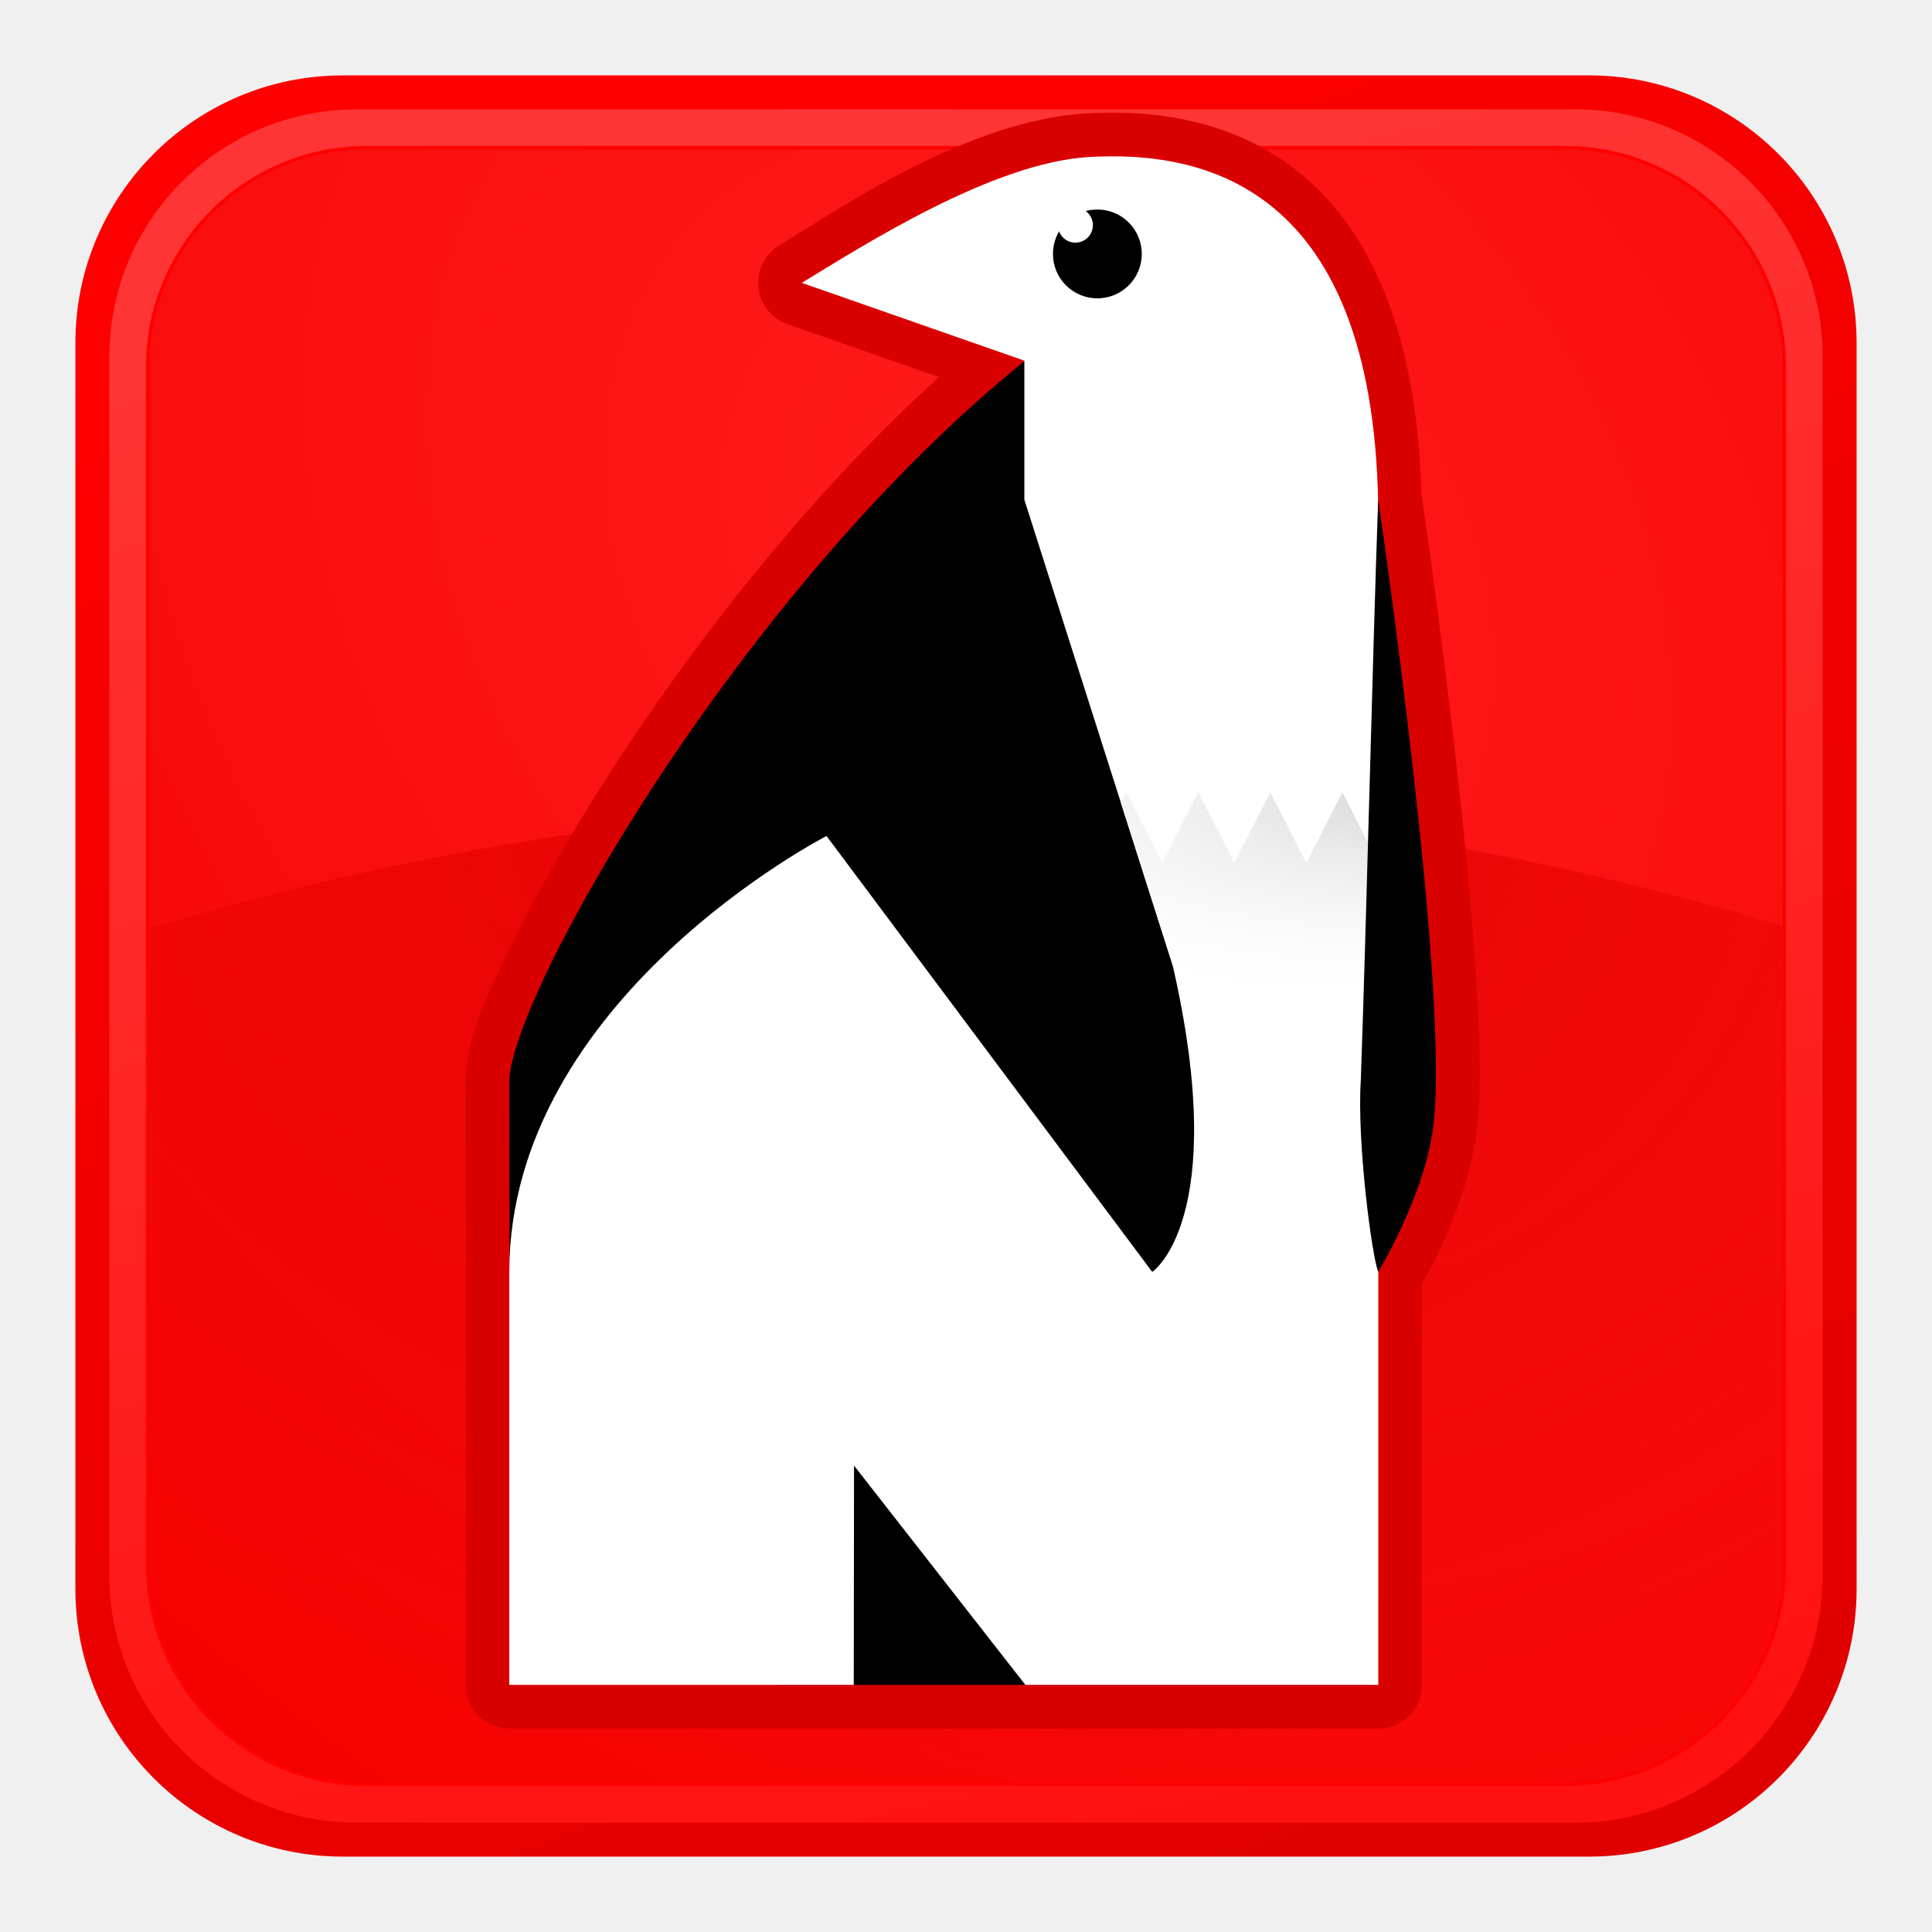
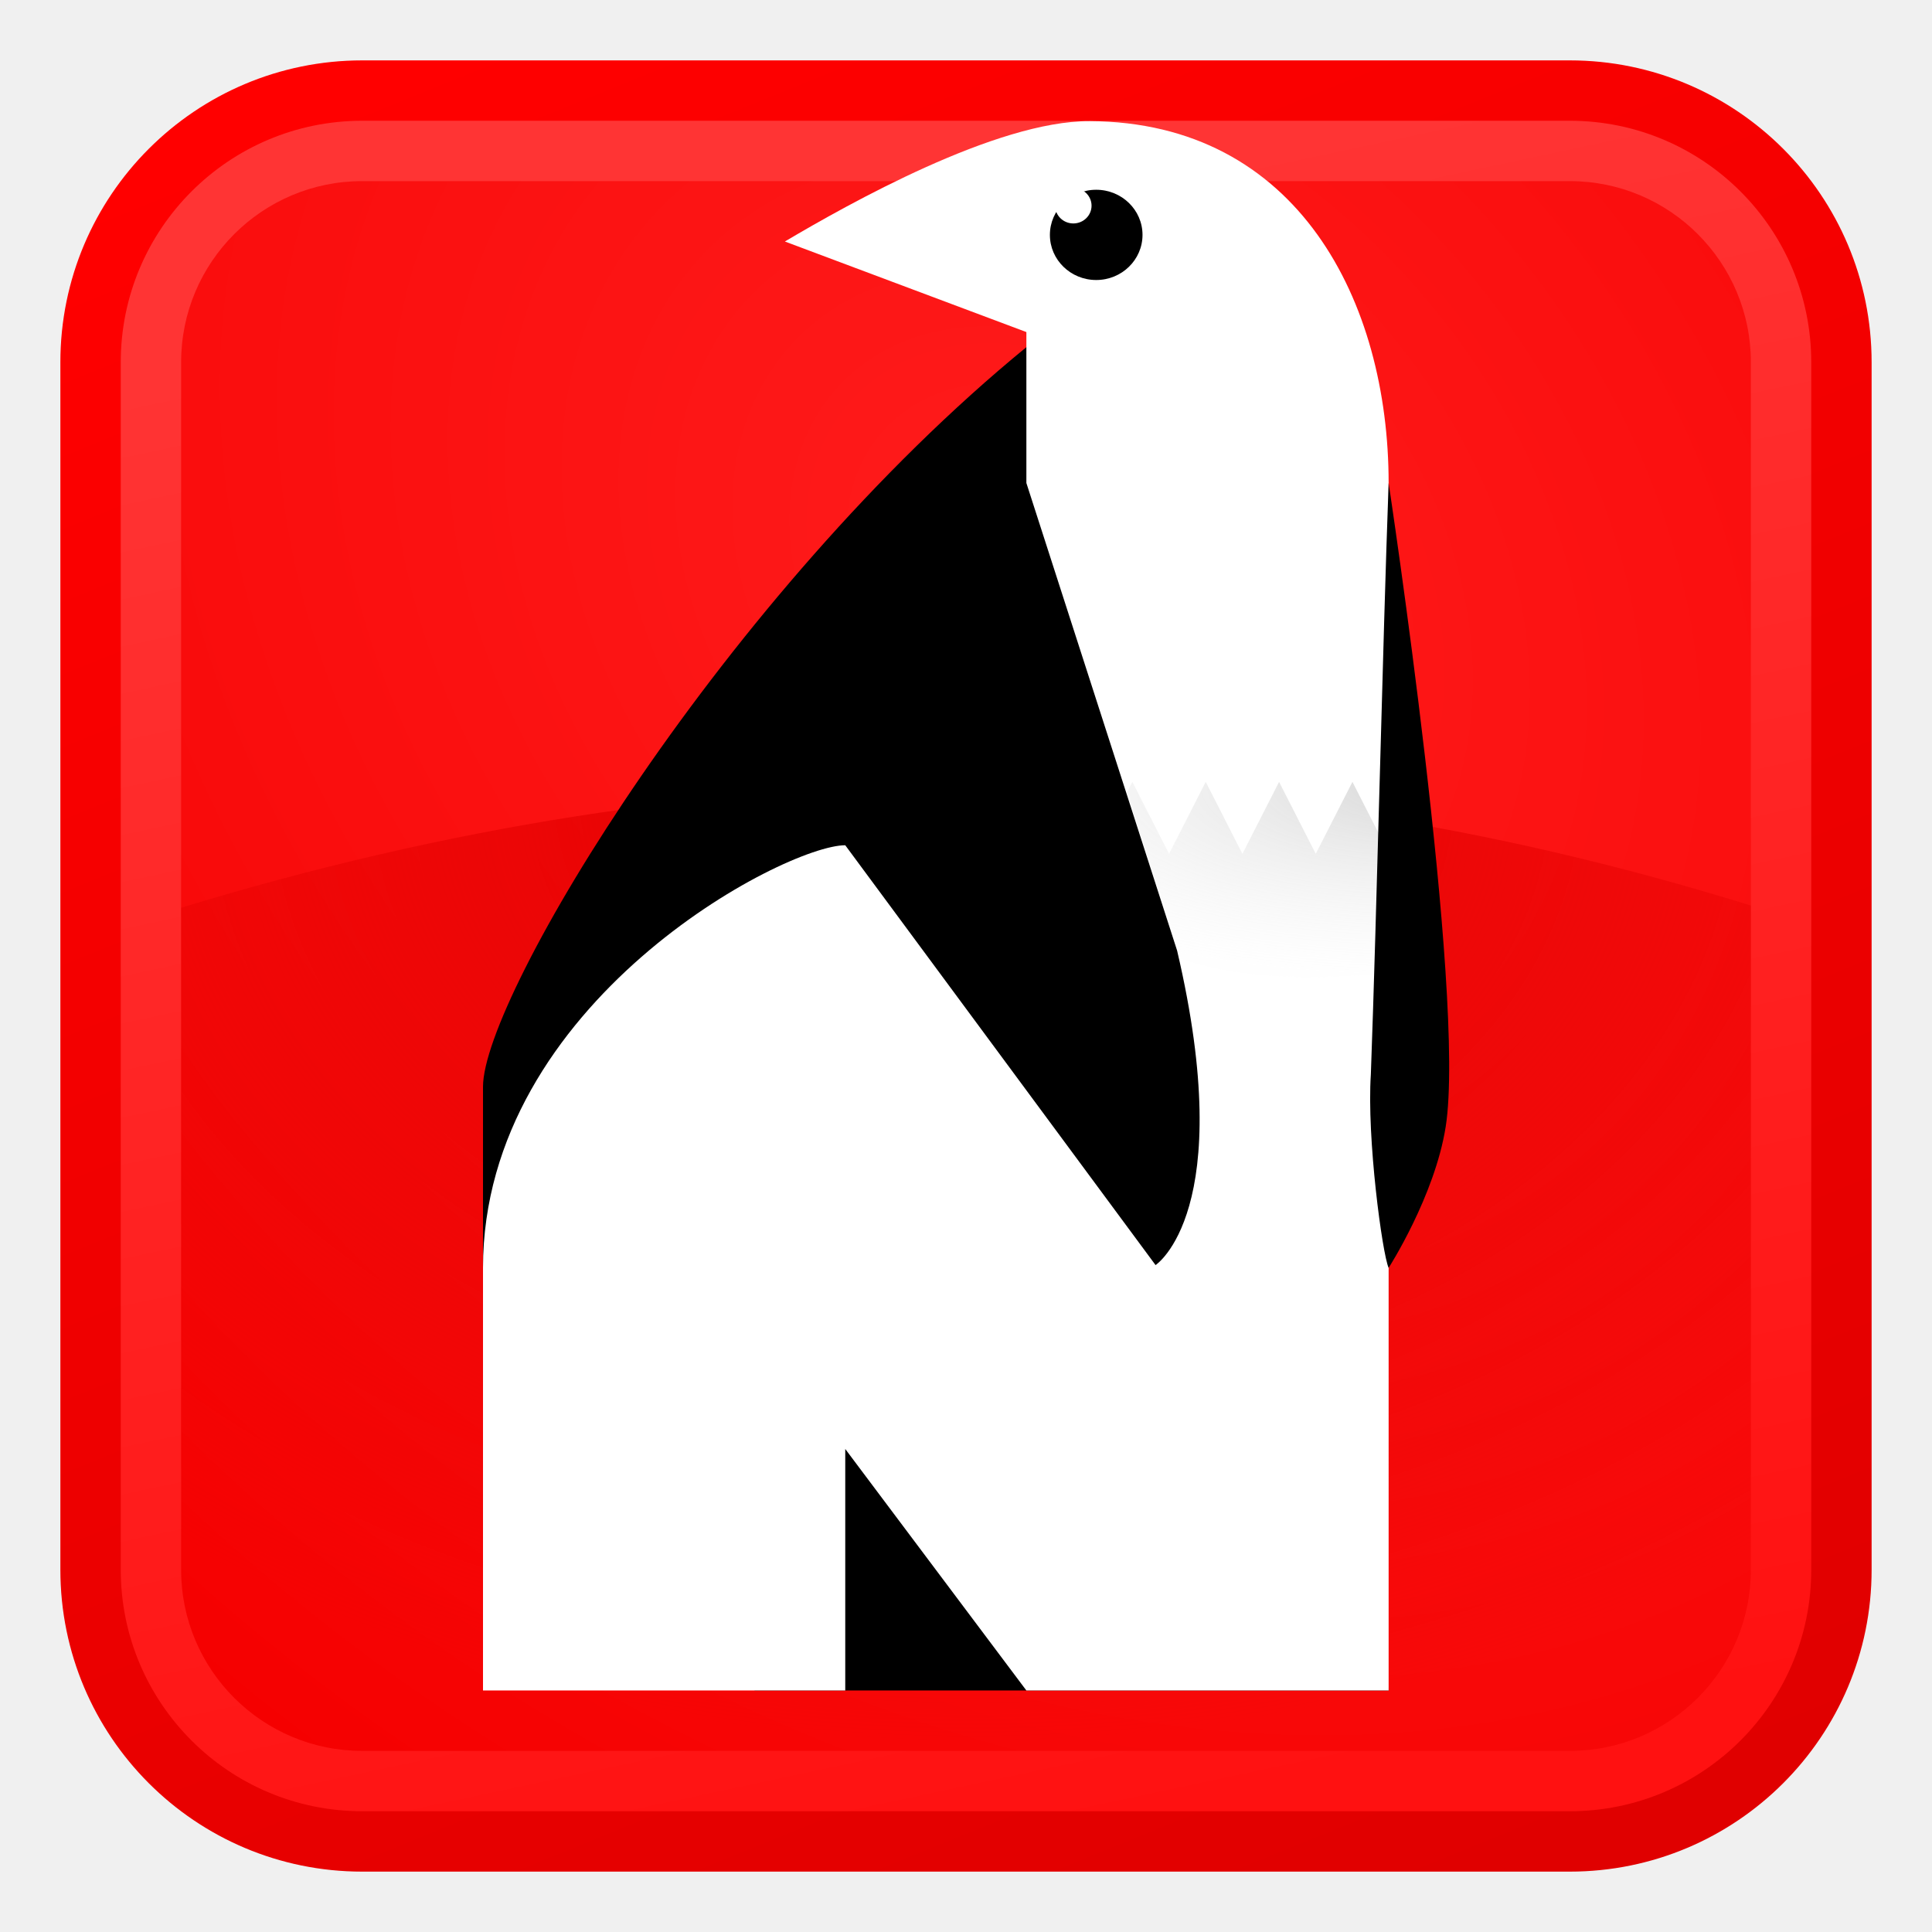
<svg xmlns="http://www.w3.org/2000/svg" xmlns:xlink="http://www.w3.org/1999/xlink" width="512" height="512" viewBox="0 0 135.467 135.467" version="1.1" id="svg4518">
  <defs id="defs4512">
    <linearGradient id="linearGradient4538">
      <stop id="stop4544" offset="0" style="stop-color:#e30000;stop-opacity:1" />
      <stop style="stop-color:#e30000;stop-opacity:0" offset="1" id="stop4536" />
    </linearGradient>
    <linearGradient id="linearGradient5439">
      <stop id="stop5435" offset="0" style="stop-color:#ff1c1c;stop-opacity:1" />
      <stop id="stop5437" offset="1" style="stop-color:#f50000;stop-opacity:1" />
    </linearGradient>
-     <radialGradient xlink:href="#linearGradient5439" id="radialGradient4967" cx="21.808" cy="185.682" fx="21.808" fy="185.682" r="54.449" gradientUnits="userSpaceOnUse" gradientTransform="matrix(-1.284662,1.346111,-1.713204,-1.634997,419.6842,475.292)" />
-     <linearGradient xlink:href="#linearGradient4986" id="linearGradient4988" x1="80.444" y1="286.808" x2="57.709" y2="180.142" gradientUnits="userSpaceOnUse" gradientTransform="matrix(1.050776,0,0,1.050776,-4.531447,-11.44265)" />
+     <radialGradient xlink:href="#linearGradient5439" id="radialGradient4967" cx="21.808" cy="185.682" fx="21.808" fy="185.682" r="54.449" gradientUnits="userSpaceOnUse" gradientTransform="matrix(-1.23214,1.291105,-1.643161,-1.568186,405.2949,465.2398)" />
+     <linearGradient xlink:href="#linearGradient4986" id="linearGradient4988" x1="80.444" y1="286.808" x2="57.709" y2="180.142" gradientUnits="userSpaceOnUse" gradientTransform="matrix(1.036741,0,0,1.036741,-3.566229,-8.227547)" />
    <linearGradient id="linearGradient4986">
      <stop style="stop-color:#ff1111;stop-opacity:1" offset="0" id="stop4982" />
      <stop style="stop-color:#ff3434;stop-opacity:1" offset="1" id="stop4984" />
    </linearGradient>
-     <linearGradient xlink:href="#linearGradient4957" id="linearGradient4959" x1="40.759" y1="166.269" x2="92.243" y2="293.222" gradientUnits="userSpaceOnUse" gradientTransform="matrix(1.050776,0,0,1.050776,-4.531451,-11.44267)" />
+     <linearGradient xlink:href="#linearGradient4957" id="linearGradient4959" x1="40.759" y1="166.269" x2="92.243" y2="293.222" gradientUnits="userSpaceOnUse" gradientTransform="matrix(1.068493,0,0,1.068493,-5.749877,-15.5012)" />
    <linearGradient id="linearGradient4957">
      <stop style="stop-color:#ff0000;stop-opacity:1;" offset="0" id="stop4953" />
      <stop style="stop-color:#e00000;stop-opacity:1" offset="1" id="stop4955" />
    </linearGradient>
-     <radialGradient xlink:href="#linearGradient5427" id="radialGradient5429" cx="95.633" cy="227.312" fx="95.633" fy="227.312" r="10.181" gradientTransform="matrix(-3.485112,1.0623159e-6,-3.919248e-7,-1.285777,431.9423,509.6481)" gradientUnits="userSpaceOnUse" />
+     <radialGradient xlink:href="#linearGradient5427" id="radialGradient5429" cx="95.633" cy="227.312" fx="95.633" fy="227.312" r="10.181" gradientTransform="matrix(-3.551351,1.0793554e-6,-3.9937382e-7,-1.306401,439.0725,513.6108)" gradientUnits="userSpaceOnUse" />
    <linearGradient id="linearGradient5427">
      <stop style="stop-color:#9e9e9e;stop-opacity:0.4" offset="0" id="stop5423" />
      <stop style="stop-color:#f6f6f6;stop-opacity:0.089" offset="1" id="stop5425" />
    </linearGradient>
-     <radialGradient xlink:href="#linearGradient4538" id="radialGradient4546" cx="67.601" cy="305.389" fx="67.601" fy="305.389" r="57.097" gradientTransform="matrix(1.8870018e-7,1.178311,-1.647023,2.6376196e-7,571.0951,138.8847)" gradientUnits="userSpaceOnUse" />
+     <radialGradient xlink:href="#linearGradient4538" id="radialGradient4546" cx="67.601" cy="305.389" fx="67.601" fy="305.389" r="57.097" gradientTransform="matrix(1.8136008e-7,1.16417,-1.582957,2.6059673e-7,551.5153,138.4947)" gradientUnits="userSpaceOnUse" />
  </defs>
  <g id="layer1" transform="translate(0,-161.5333)">
-     <rect id="rect29" width="124.894" height="124.894" x="5.286" y="166.82" style="display:inline;fill:url(#linearGradient4959);fill-opacity:1;stroke:none;stroke-width:0.257" rx="18.76" ry="18.76" />
-     <rect ry="17.359" rx="17.359" style="display:inline;fill:url(#linearGradient4988);fill-opacity:1;stroke:none;stroke-width:0.247" y="169.198" x="7.664" height="120.138" width="120.138" id="rect4947" />
-     <rect id="rect4949" width="114.758" height="114.758" x="10.354" y="171.887" style="display:inline;fill:url(#radialGradient4967);fill-opacity:1;stroke:#ff0000;stroke-width:0.236" rx="15.363" ry="15.363" />
-     <path style="display:inline;opacity:1;fill:url(#radialGradient4546);fill-opacity:1;fill-rule:evenodd;stroke:none;stroke-width:0.279px;stroke-linecap:butt;stroke-linejoin:miter;stroke-opacity:1" d="m 10.473,226.623 v 52.523 c 0,4.053 3.263,7.315 7.316,7.315 h 99.89 c 4.053,0 7.316,-3.262 7.316,-7.315 V 226.469 C 86.453,214.832 48.937,215.22 10.473,226.623 Z" id="path4969" />
-     <g id="g5494">
-       <path style="fill:#d90000;fill-opacity:1;fill-rule:evenodd;stroke:none;stroke-width:1.077px;stroke-linecap:butt;stroke-linejoin:miter;stroke-opacity:1" id="path5496" d="m 294.225,29.855 c -2.134,0.012 -4.185,0.083 -6.131,0.191 -31.81,1.772 -66.09,25.591 -81.619,35.021 a 11.575,11.575 0 0 0 2.189,20.818 l 40.172,14.043 c -32.878,29.803 -61.826,66.43 -83.656,99.463 -12.587,19.046 -22.782,36.868 -29.957,51.666 -7.175,14.798 -11.855,24.97 -11.836,35.832 l 0.08,46.568 v 0.023 c -0.043,1.2 -0.08,2.424 -0.08,3.699 v 109.328 a 11.575,11.575 0 0 0 11.574,11.574 h 91.291 137.627 1.379 a 11.575,11.575 0 0 0 11.574,-11.574 l 0.004,-106.311 c 3.403,-5.873 11.624,-21.339 14.26,-38.58 1.639,-10.723 1.184,-25.457 0.057,-43.07 -1.127,-17.613 -3.109,-37.625 -5.252,-56.543 -4.282,-37.809 -9.21,-71.252 -9.217,-71.301 C 375.504,89.784 364.132,63.724 347.504,48.475 330.614,32.986 309.886,29.771 294.225,29.855 Z" transform="matrix(0.2645833,0,0,0.2645833,0,161.5333)" />
-       <path style="fill:#000000;fill-rule:evenodd;stroke:none;stroke-width:0.285px;stroke-linecap:butt;stroke-linejoin:miter;stroke-opacity:1" d="m 35.708,237.435 c -0.01,-5.971 16.225,-34.627 36.34,-50.752 l 6.685,-5.359 17.543,98.349 H 54.569 L 35.747,259.742 Z" id="path5082" />
-       <path id="path18" d="m 76.396,172.541 c -6.811,0.379 -15.968,6.27 -20.176,8.826 l 15.605,5.455 v 9.746 L 82.227,229.222 c 4.072,17.82 -1.435,21.495 -1.435,21.495 L 57.954,220.151 c 0,0 -22.245,11.411 -22.245,30.595 v 28.927 h 24.154 l 0.02,-15.374 12.014,15.374 h 24.745 l 0.003,-81.659 C 96.645,174.094 83.924,172.121 76.395,172.541 Z" style="fill:#ffffff;fill-rule:evenodd;stroke:none;stroke-width:0.853px;stroke-linecap:butt;stroke-linejoin:miter;stroke-opacity:1" />
-       <circle r="3.114" cy="179.338" cx="76.944" id="path3709" style="fill:#000000;stroke:none;stroke-width:0.273" />
-       <path style="fill:#ffffff;fill-rule:evenodd;stroke:none;stroke-width:0.853px;stroke-linecap:butt;stroke-linejoin:miter;stroke-opacity:1" d="m 78.978,217.084 -0.379,0.747 3.628,11.391 c 0.004,0.016 0.007,0.031 0.01,0.046 5.965,2.14 14.403,0.965 14.406,0.964 l 5.29e-4,-8.181 -2.523,-4.968 -2.524,4.969 -2.523,-4.969 -2.524,4.969 -2.524,-4.969 -2.524,4.969 z" id="path5443" />
-       <path style="fill:url(#radialGradient5429);fill-opacity:1;fill-rule:evenodd;stroke:none;stroke-width:0.172px;stroke-linecap:butt;stroke-linejoin:miter;stroke-opacity:1" d="m 78.978,217.084 -0.379,0.747 3.628,11.391 c 0.004,0.016 0.007,0.031 0.01,0.046 5.965,2.14 14.403,0.965 14.406,0.964 l 5.29e-4,-8.181 -2.523,-4.968 -2.524,4.969 -2.523,-4.969 -2.524,4.969 -2.524,-4.969 -2.524,4.969 z" id="path5421" />
-       <circle r="1.225" cy="177.323" cx="75.406" id="path5433" style="opacity:1;vector-effect:none;fill:#ffffff;fill-opacity:1;stroke:none;stroke-width:1.663;stroke-linecap:butt;stroke-linejoin:miter;stroke-miterlimit:4;stroke-dasharray:none;stroke-dashoffset:0;stroke-opacity:1" />
-       <path id="path5476" d="m 96.634,196.554 c 0,0 5.198,35.283 3.816,44.321 -0.733,4.795 -3.81,9.837 -3.81,9.837 -0.422,-0.956 -1.509,-9.047 -1.224,-13.45 0.406,-11.398 0.812,-29.31 1.218,-40.708 z" style="fill:#000000;fill-rule:evenodd;stroke:none;stroke-width:0.265px;stroke-linecap:butt;stroke-linejoin:miter;stroke-opacity:1" />
+     <rect id="rect29" width="127" height="127" x="4.233" y="165.767" style="display:inline;fill:url(#linearGradient4959);fill-opacity:1;stroke:none;stroke-width:0.261" rx="21.167" ry="21.167" />
+     <rect ry="16.933" rx="16.933" style="display:inline;fill:url(#linearGradient4988);fill-opacity:1;stroke:none;stroke-width:0.244" y="170" x="8.467" height="118.533" width="118.533" id="rect4947" />
+     <rect id="rect4949" width="110.067" height="110.069" x="12.7" y="174.233" style="display:inline;fill:url(#radialGradient4967);fill-opacity:1;stroke:none;stroke-width:0.227" rx="12.7" ry="12.7" />
+     <path style="display:inline;opacity:1;fill:url(#radialGradient4546);fill-opacity:1;fill-rule:evenodd;stroke:none;stroke-width:0.272px;stroke-linecap:butt;stroke-linejoin:miter;stroke-opacity:1" d="m 12.7,225.18 v 51.893 c 0,4.004 3.136,7.227 7.031,7.227 h 96.004 c 3.895,0 7.031,-3.223 7.031,-7.227 V 225.028 C 85.725,213.531 49.669,213.914 12.7,225.18 Z" id="path4969" />
+     <path id="path5082" d="m 33.867,237.733 c -1e-6,-6.35 16.933,-34.532 38.1,-51.858 l 6.951,-5.69 18.449,99.881 h -44.45 L 33.867,258.9 Z" style="fill:#000000;fill-rule:evenodd;stroke:none;stroke-width:0.293px;stroke-linecap:butt;stroke-linejoin:miter;stroke-opacity:1" />
+     <path style="fill:#ffffff;fill-rule:evenodd;stroke:none;stroke-width:0.886px;stroke-linecap:butt;stroke-linejoin:miter;stroke-opacity:1" d="m 76.396,170.028 c -6.546,-0.028 -16.931,5.817 -21.362,8.439 l 16.933,6.35 v 10.583 l 10.568,32.784 c 4.287,18.284 -1.51,22.054 -1.51,22.054 L 59.267,220.8 c -4.233,0 -25.4,11 -25.4,29.633 v 29.633 h 25.4 l 10e-7,-16.933 12.7,16.933 h 25.4 l -1e-6,-84.667 c 0,-12.7 -6.35,-25.311 -20.971,-25.372 z" id="path18" />
+     <path id="path5421" d="m 79.399,216.355 -0.387,0.759 3.697,11.573 c 0.004,0.016 0.007,0.031 0.011,0.047 6.078,2.175 14.676,0.98 14.68,0.98 l 5.41e-4,-8.312 -2.571,-5.047 -2.572,5.048 -2.571,-5.048 -2.572,5.048 -2.572,-5.048 -2.572,5.048 z" style="fill:url(#radialGradient5429);fill-opacity:1;fill-rule:evenodd;stroke:none;stroke-width:0.175px;stroke-linecap:butt;stroke-linejoin:miter;stroke-opacity:1" />
+     <g id="g4551">
+       <ellipse ry="3.164" rx="3.247" cy="178.003" cx="76.863" id="path3709" style="fill:#000000;stroke:none;stroke-width:0.28" />
+       <ellipse ry="1.245" rx="1.277" cy="175.956" cx="75.26" id="path5433" style="opacity:1;vector-effect:none;fill:#ffffff;fill-opacity:1;stroke:none;stroke-width:1.712;stroke-linecap:butt;stroke-linejoin:miter;stroke-miterlimit:4;stroke-dasharray:none;stroke-dashoffset:0;stroke-opacity:1" />
    </g>
+     <path style="fill:#000000;fill-rule:evenodd;stroke:none;stroke-width:0.272px;stroke-linecap:butt;stroke-linejoin:miter;stroke-opacity:1" d="m 97.367,195.4 c 0,0 5.443,35.944 4.003,45.126 -0.764,4.872 -4.003,9.907 -4.003,9.907 -0.44,-0.971 -1.543,-9.104 -1.246,-13.578 0.423,-11.58 0.823,-29.875 1.246,-41.455 z" id="path5476" />
  </g>
</svg>
